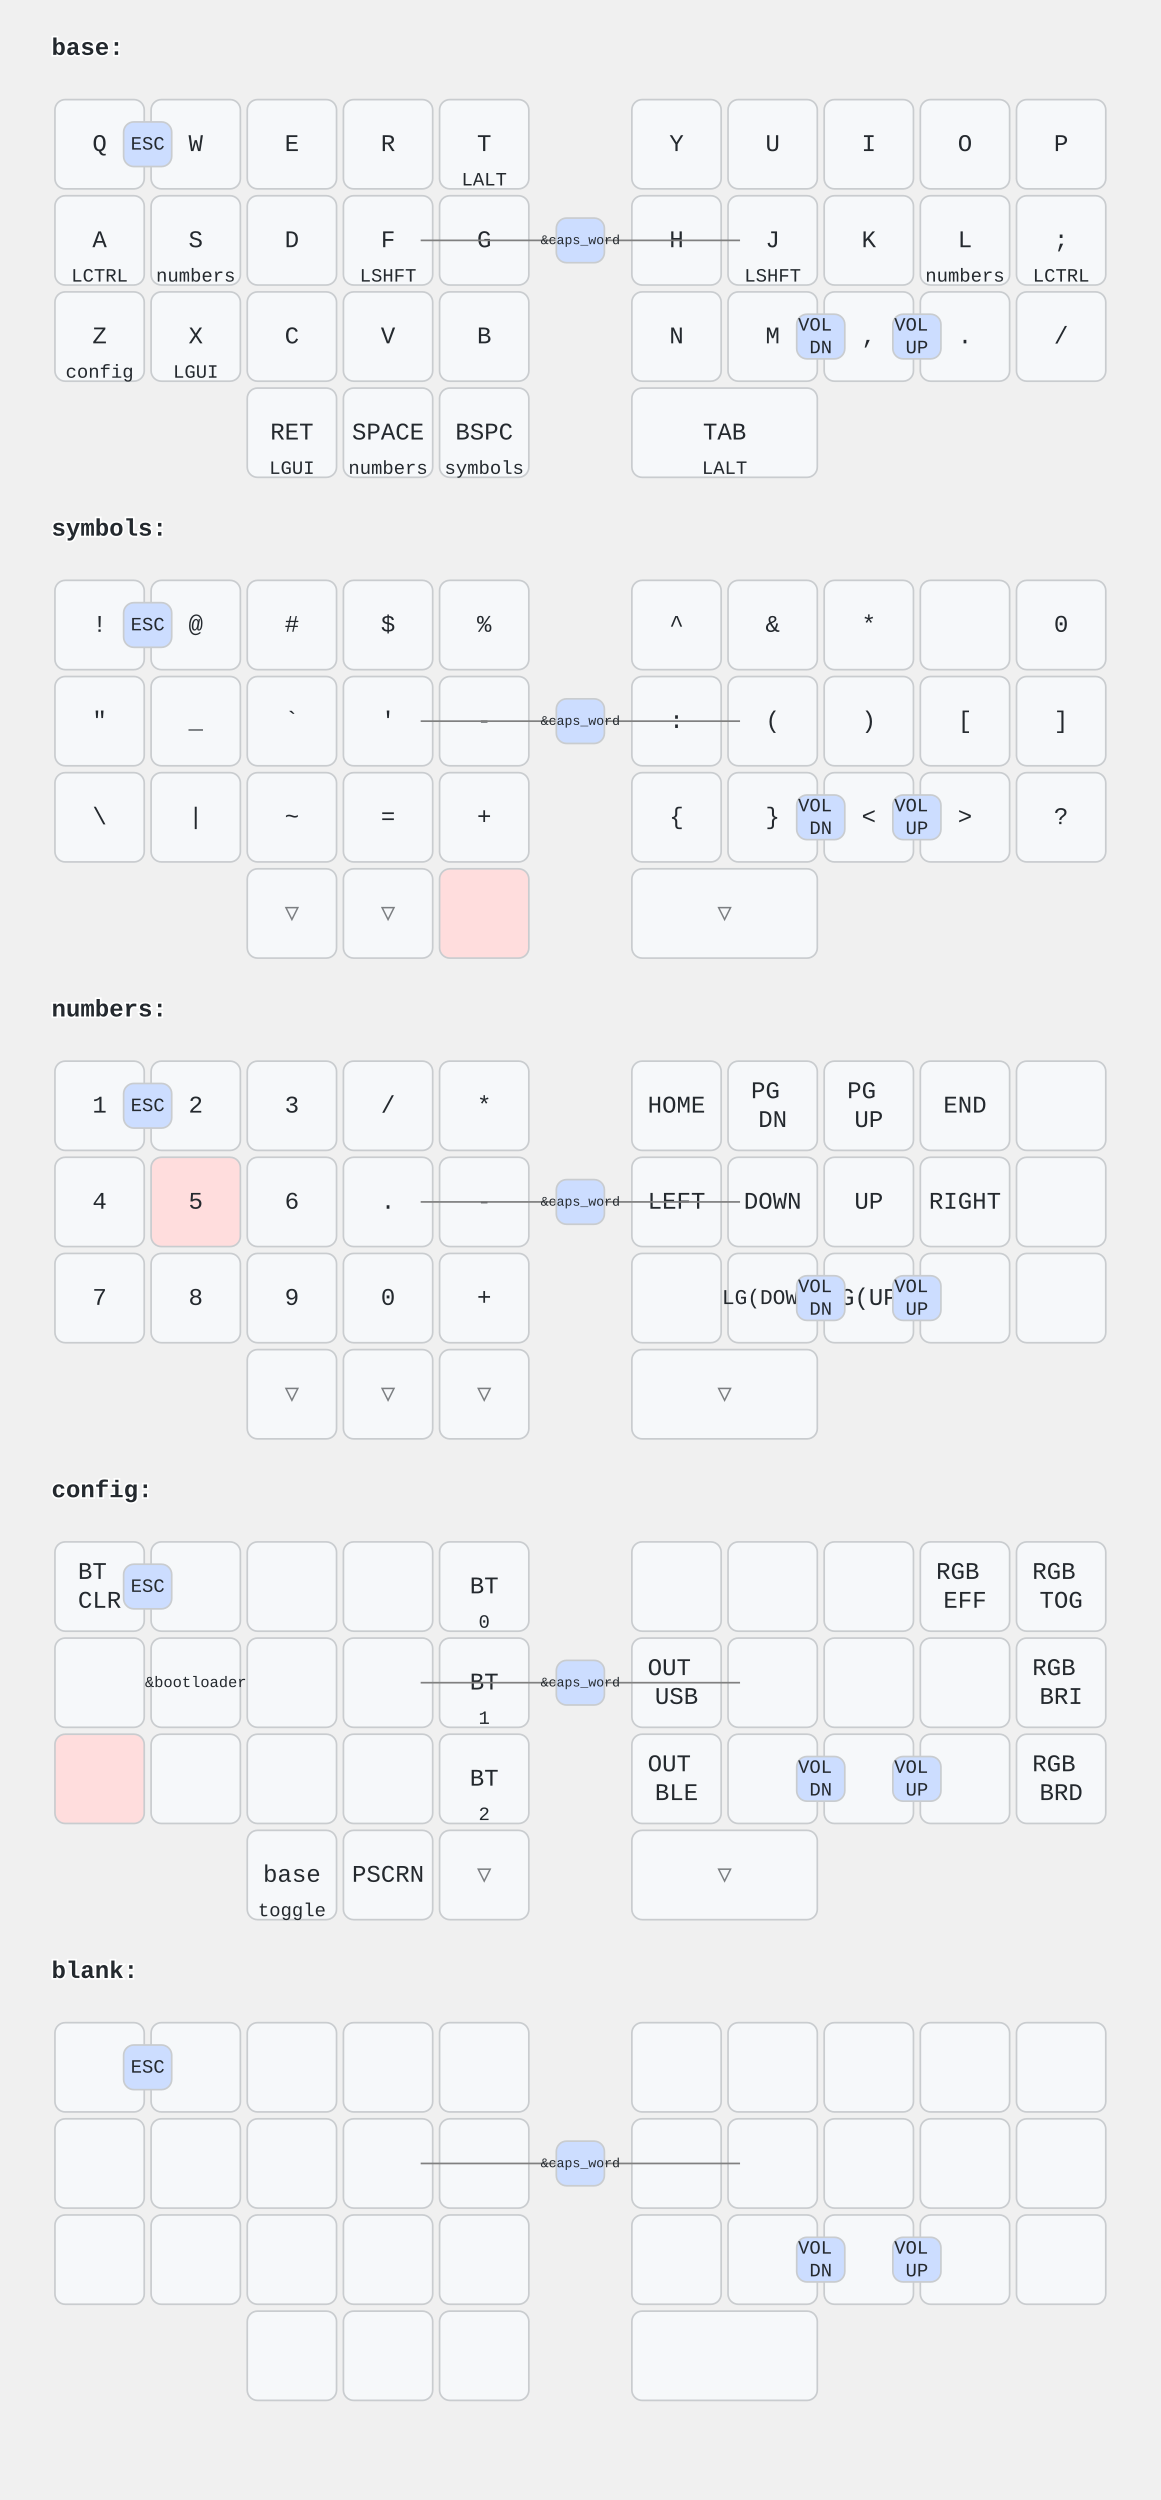
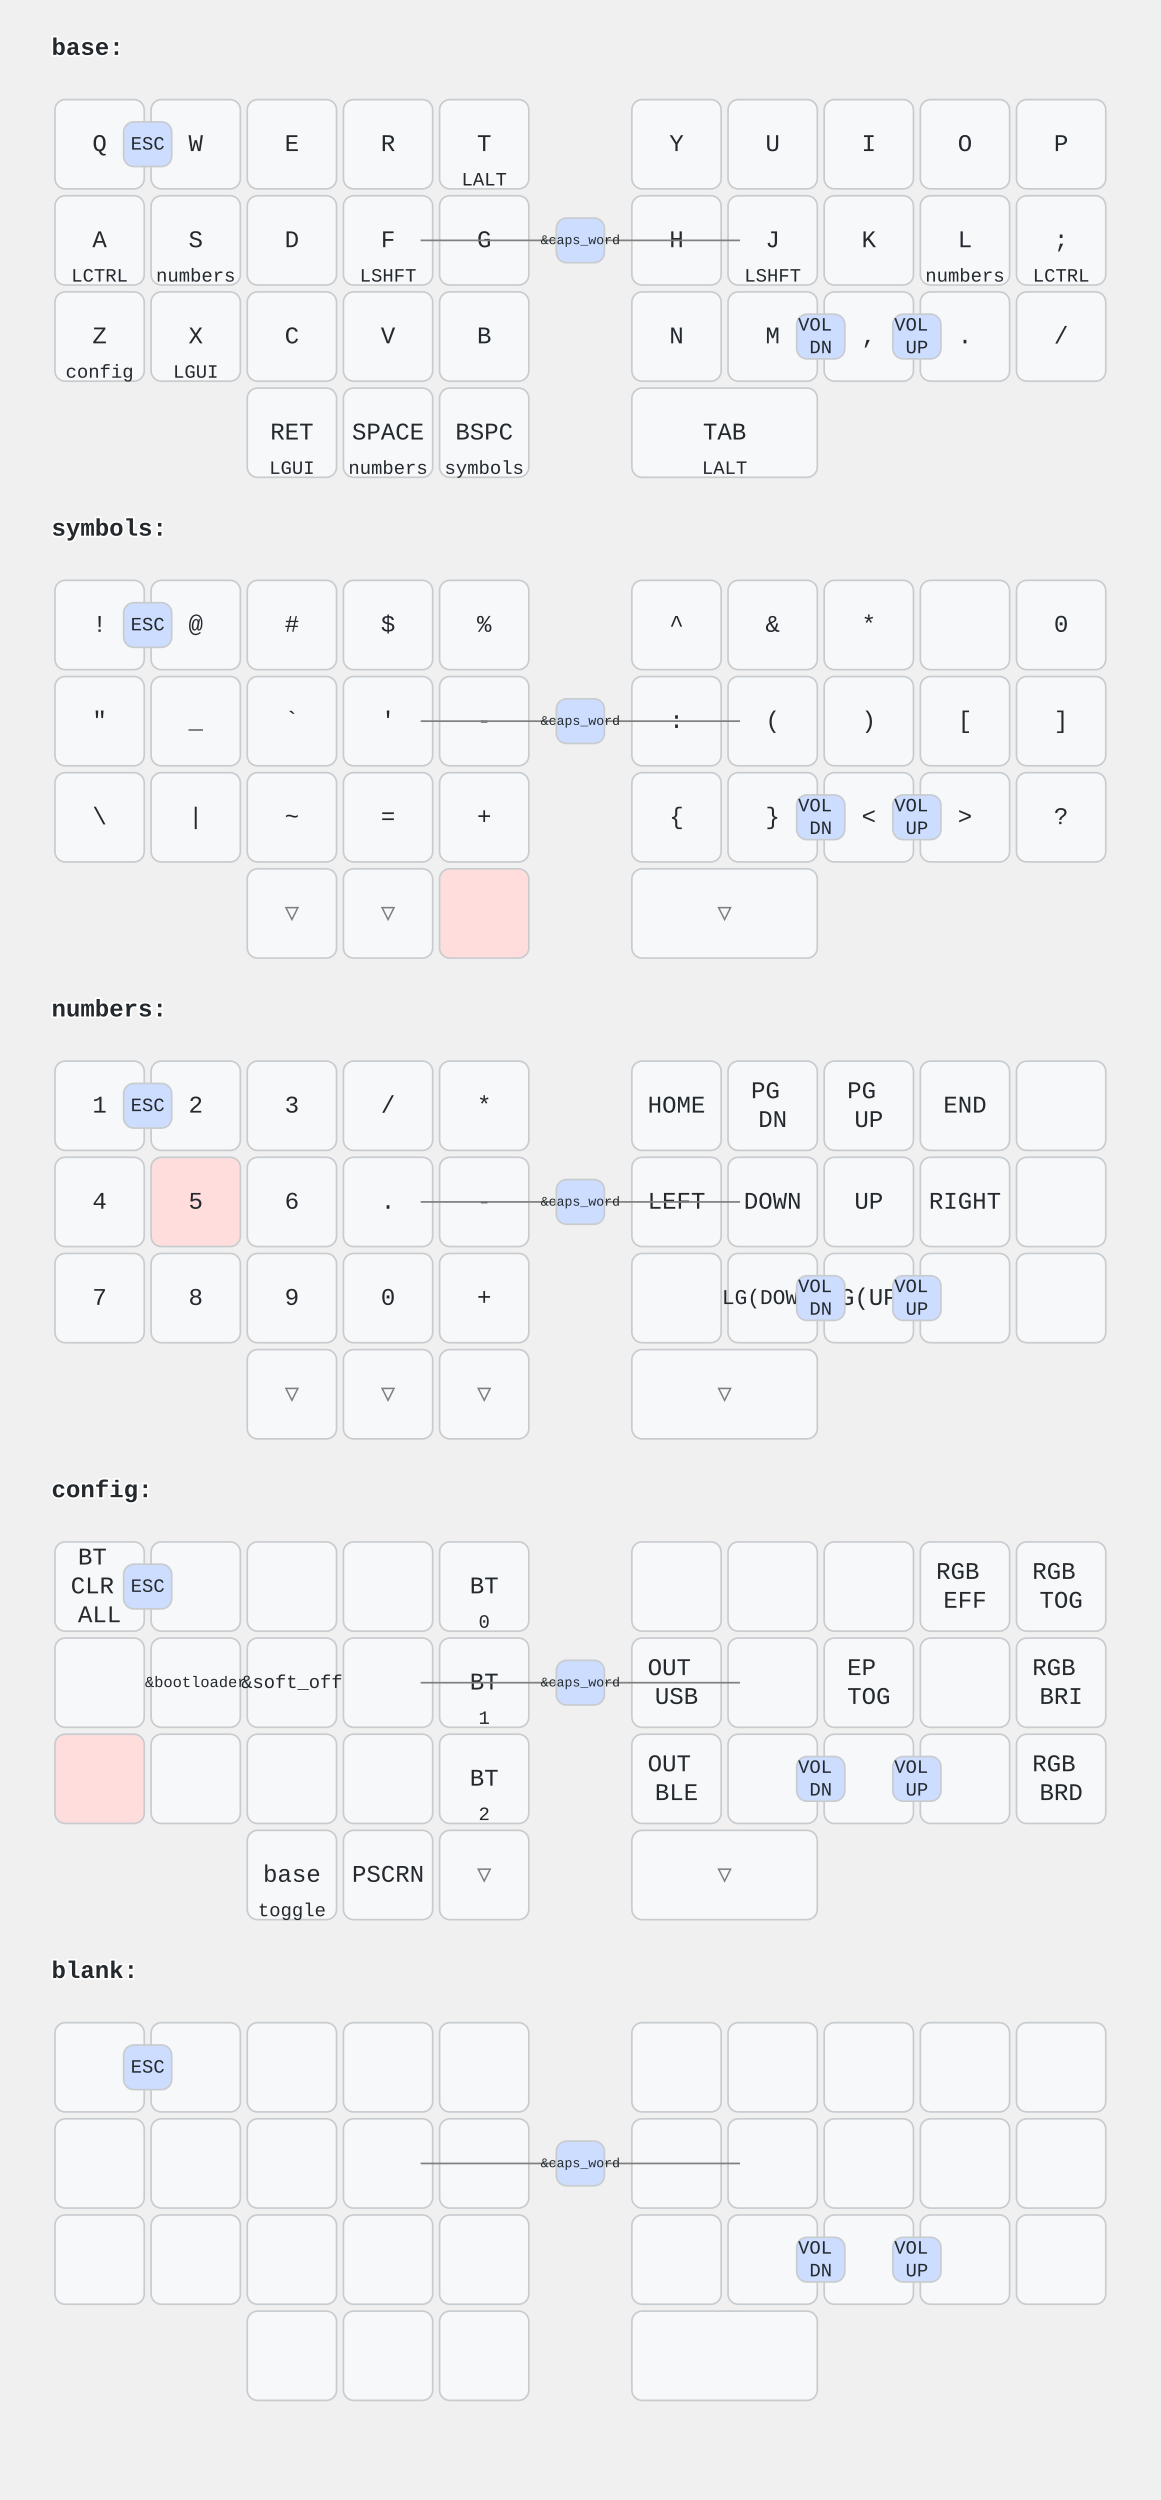
<svg xmlns="http://www.w3.org/2000/svg" width="676" height="1456" viewBox="0 0 676 1456" class="keymap">
  <style>/* inherit to force styles through use tags */
svg path {
    fill: inherit;
}

/* font and background color specifications */
svg.keymap {
    font-family: SFMono-Regular,Consolas,Liberation Mono,Menlo,monospace;
    font-size: 14px;
    font-kerning: normal;
    text-rendering: optimizeLegibility;
    fill: #24292e;
}

/* default key styling */
rect.key {
    fill: #f6f8fa;
}

rect.key, rect.combo {
    stroke: #c9cccf;
    stroke-width: 1;
}

/* default key side styling, only used is draw_key_sides is set */
rect.side {
    filter: brightness(90%);
}

/* color accent for combo boxes */
rect.combo, rect.combo-separate {
    fill: #cdf;
}

/* color accent for held keys */
rect.held, rect.combo.held {
    fill: #fdd;
}

/* color accent for ghost (optional) keys */
rect.ghost, rect.combo.ghost {
    stroke-dasharray: 4, 4;
    stroke-width: 2;
}

text {
    text-anchor: middle;
    dominant-baseline: middle;
}

/* styling for layer labels */
text.label {
    font-weight: bold;
    text-anchor: start;
    stroke: white;
    stroke-width: 2;
    paint-order: stroke;
}

/* styling for combo tap, and key hold/shifted label text */
text.combo, text.hold, text.shifted {
    font-size: 11px;
}

text.hold {
    text-anchor: middle;
    dominant-baseline: auto;
}

text.shifted {
    text-anchor: middle;
    dominant-baseline: hanging;
}

/* styling for hold/shifted label text in combo box */
text.combo.hold, text.combo.shifted {
    font-size: 8px;
}

/* lighter symbol for transparent keys */
text.trans {
    fill: #7b7e81;
}

/* styling for combo dendrons */
path.combo {
    stroke-width: 1;
    stroke: gray;
    fill: none;
}

/* Start Tabler Icons Cleanup */
/* cannot use height/width with glyphs */
.icon-tabler &gt; path {
    fill: inherit;
    stroke: inherit;
    stroke-width: 2;
}
/* hide tabler's default box */
.icon-tabler &gt; path[stroke="none"][fill="none"] {
    visibility: hidden;
}
/* End Tabler Icons Cleanup */
</style>
  <g transform="translate(30, 0)" class="layer-base">
    <text x="0" y="28" class="label">base:</text>
    <g transform="translate(0, 56)">
      <g transform="translate(28, 28)" class="key keypos-0">
        <rect rx="6" ry="6" x="-26" y="-26" width="52" height="52" class="key" />
        <text x="0" y="0" class="key tap">Q</text>
      </g>
      <g transform="translate(84, 28)" class="key keypos-1">
        <rect rx="6" ry="6" x="-26" y="-26" width="52" height="52" class="key" />
        <text x="0" y="0" class="key tap">W</text>
      </g>
      <g transform="translate(140, 28)" class="key keypos-2">
        <rect rx="6" ry="6" x="-26" y="-26" width="52" height="52" class="key" />
        <text x="0" y="0" class="key tap">E</text>
      </g>
      <g transform="translate(196, 28)" class="key keypos-3">
        <rect rx="6" ry="6" x="-26" y="-26" width="52" height="52" class="key" />
        <text x="0" y="0" class="key tap">R</text>
      </g>
      <g transform="translate(252, 28)" class="key keypos-4">
        <rect rx="6" ry="6" x="-26" y="-26" width="52" height="52" class="key" />
        <text x="0" y="0" class="key tap">T</text>
        <text x="0" y="24" class="key hold">LALT</text>
      </g>
      <g transform="translate(364, 28)" class="key keypos-5">
        <rect rx="6" ry="6" x="-26" y="-26" width="52" height="52" class="key" />
        <text x="0" y="0" class="key tap">Y</text>
      </g>
      <g transform="translate(420, 28)" class="key keypos-6">
        <rect rx="6" ry="6" x="-26" y="-26" width="52" height="52" class="key" />
        <text x="0" y="0" class="key tap">U</text>
      </g>
      <g transform="translate(476, 28)" class="key keypos-7">
        <rect rx="6" ry="6" x="-26" y="-26" width="52" height="52" class="key" />
        <text x="0" y="0" class="key tap">I</text>
      </g>
      <g transform="translate(532, 28)" class="key keypos-8">
        <rect rx="6" ry="6" x="-26" y="-26" width="52" height="52" class="key" />
        <text x="0" y="0" class="key tap">O</text>
      </g>
      <g transform="translate(588, 28)" class="key keypos-9">
        <rect rx="6" ry="6" x="-26" y="-26" width="52" height="52" class="key" />
        <text x="0" y="0" class="key tap">P</text>
      </g>
      <g transform="translate(28, 84)" class="key keypos-10">
        <rect rx="6" ry="6" x="-26" y="-26" width="52" height="52" class="key" />
        <text x="0" y="0" class="key tap">A</text>
        <text x="0" y="24" class="key hold">LCTRL</text>
      </g>
      <g transform="translate(84, 84)" class="key keypos-11">
        <rect rx="6" ry="6" x="-26" y="-26" width="52" height="52" class="key" />
        <text x="0" y="0" class="key tap">S</text>
        <text x="0" y="24" class="key hold">numbers</text>
      </g>
      <g transform="translate(140, 84)" class="key keypos-12">
        <rect rx="6" ry="6" x="-26" y="-26" width="52" height="52" class="key" />
        <text x="0" y="0" class="key tap">D</text>
      </g>
      <g transform="translate(196, 84)" class="key keypos-13">
        <rect rx="6" ry="6" x="-26" y="-26" width="52" height="52" class="key" />
        <text x="0" y="0" class="key tap">F</text>
        <text x="0" y="24" class="key hold">LSHFT</text>
      </g>
      <g transform="translate(252, 84)" class="key keypos-14">
        <rect rx="6" ry="6" x="-26" y="-26" width="52" height="52" class="key" />
        <text x="0" y="0" class="key tap">G</text>
      </g>
      <g transform="translate(364, 84)" class="key keypos-15">
        <rect rx="6" ry="6" x="-26" y="-26" width="52" height="52" class="key" />
        <text x="0" y="0" class="key tap">H</text>
      </g>
      <g transform="translate(420, 84)" class="key keypos-16">
        <rect rx="6" ry="6" x="-26" y="-26" width="52" height="52" class="key" />
        <text x="0" y="0" class="key tap">J</text>
        <text x="0" y="24" class="key hold">LSHFT</text>
      </g>
      <g transform="translate(476, 84)" class="key keypos-17">
        <rect rx="6" ry="6" x="-26" y="-26" width="52" height="52" class="key" />
        <text x="0" y="0" class="key tap">K</text>
      </g>
      <g transform="translate(532, 84)" class="key keypos-18">
        <rect rx="6" ry="6" x="-26" y="-26" width="52" height="52" class="key" />
        <text x="0" y="0" class="key tap">L</text>
        <text x="0" y="24" class="key hold">numbers</text>
      </g>
      <g transform="translate(588, 84)" class="key keypos-19">
        <rect rx="6" ry="6" x="-26" y="-26" width="52" height="52" class="key" />
        <text x="0" y="0" class="key tap">;</text>
        <text x="0" y="24" class="key hold">LCTRL</text>
      </g>
      <g transform="translate(28, 140)" class="key keypos-20">
        <rect rx="6" ry="6" x="-26" y="-26" width="52" height="52" class="key" />
        <text x="0" y="0" class="key tap">Z</text>
        <text x="0" y="24" class="key hold">config</text>
      </g>
      <g transform="translate(84, 140)" class="key keypos-21">
        <rect rx="6" ry="6" x="-26" y="-26" width="52" height="52" class="key" />
        <text x="0" y="0" class="key tap">X</text>
        <text x="0" y="24" class="key hold">LGUI</text>
      </g>
      <g transform="translate(140, 140)" class="key keypos-22">
        <rect rx="6" ry="6" x="-26" y="-26" width="52" height="52" class="key" />
        <text x="0" y="0" class="key tap">C</text>
      </g>
      <g transform="translate(196, 140)" class="key keypos-23">
        <rect rx="6" ry="6" x="-26" y="-26" width="52" height="52" class="key" />
        <text x="0" y="0" class="key tap">V</text>
      </g>
      <g transform="translate(252, 140)" class="key keypos-24">
        <rect rx="6" ry="6" x="-26" y="-26" width="52" height="52" class="key" />
        <text x="0" y="0" class="key tap">B</text>
      </g>
      <g transform="translate(364, 140)" class="key keypos-25">
        <rect rx="6" ry="6" x="-26" y="-26" width="52" height="52" class="key" />
        <text x="0" y="0" class="key tap">N</text>
      </g>
      <g transform="translate(420, 140)" class="key keypos-26">
        <rect rx="6" ry="6" x="-26" y="-26" width="52" height="52" class="key" />
        <text x="0" y="0" class="key tap">M</text>
      </g>
      <g transform="translate(476, 140)" class="key keypos-27">
        <rect rx="6" ry="6" x="-26" y="-26" width="52" height="52" class="key" />
        <text x="0" y="0" class="key tap">,</text>
      </g>
      <g transform="translate(532, 140)" class="key keypos-28">
        <rect rx="6" ry="6" x="-26" y="-26" width="52" height="52" class="key" />
        <text x="0" y="0" class="key tap">.</text>
      </g>
      <g transform="translate(588, 140)" class="key keypos-29">
        <rect rx="6" ry="6" x="-26" y="-26" width="52" height="52" class="key" />
        <text x="0" y="0" class="key tap">/</text>
      </g>
      <g transform="translate(140, 196)" class="key keypos-30">
        <rect rx="6" ry="6" x="-26" y="-26" width="52" height="52" class="key" />
        <text x="0" y="0" class="key tap">RET</text>
        <text x="0" y="24" class="key hold">LGUI</text>
      </g>
      <g transform="translate(196, 196)" class="key keypos-31">
        <rect rx="6" ry="6" x="-26" y="-26" width="52" height="52" class="key" />
        <text x="0" y="0" class="key tap">SPACE</text>
        <text x="0" y="24" class="key hold">numbers</text>
      </g>
      <g transform="translate(252, 196)" class="key keypos-32">
        <rect rx="6" ry="6" x="-26" y="-26" width="52" height="52" class="key" />
        <text x="0" y="0" class="key tap">BSPC</text>
        <text x="0" y="24" class="key hold">symbols</text>
      </g>
      <g transform="translate(392, 196)" class="key keypos-33">
        <rect rx="6" ry="6" x="-54" y="-26" width="108" height="52" class="key" />
        <text x="0" y="0" class="key tap">TAB</text>
        <text x="0" y="24" class="key hold">LALT</text>
      </g>
      <g class="combo combopos-0">
        <rect rx="6" ry="6" x="42" y="15" width="28" height="26" class="combo" />
        <text x="56" y="28" class="combo tap">ESC</text>
      </g>
      <g class="combo combopos-1">
        <rect rx="6" ry="6" x="434" y="127" width="28" height="26" class="combo" />
        <text x="448" y="140" class="combo tap">
          <tspan x="448" dy="-0.6em">VOL</tspan>
          <tspan x="448" dy="1.2em">DN</tspan>
        </text>
      </g>
      <g class="combo combopos-2">
        <rect rx="6" ry="6" x="490" y="127" width="28" height="26" class="combo" />
        <text x="504" y="140" class="combo tap">
          <tspan x="504" dy="-0.6em">VOL</tspan>
          <tspan x="504" dy="1.2em">UP</tspan>
        </text>
      </g>
      <g class="combo combopos-3">
        <path d="M308,84 l-93,0" class="combo" />
        <path d="M308,84 l93,0" class="combo" />
        <rect rx="6" ry="6" x="294" y="71" width="28" height="26" class="combo" />
        <text x="308" y="84" class="combo tap">
          <tspan style="font-size: 70%">&amp;caps_word</tspan>
        </text>
      </g>
    </g>
  </g>
  <g transform="translate(30, 280)" class="layer-symbols">
    <text x="0" y="28" class="label">symbols:</text>
    <g transform="translate(0, 56)">
      <g transform="translate(28, 28)" class="key keypos-0">
        <rect rx="6" ry="6" x="-26" y="-26" width="52" height="52" class="key" />
        <text x="0" y="0" class="key tap">!</text>
      </g>
      <g transform="translate(84, 28)" class="key keypos-1">
        <rect rx="6" ry="6" x="-26" y="-26" width="52" height="52" class="key" />
        <text x="0" y="0" class="key tap">@</text>
      </g>
      <g transform="translate(140, 28)" class="key keypos-2">
        <rect rx="6" ry="6" x="-26" y="-26" width="52" height="52" class="key" />
        <text x="0" y="0" class="key tap">#</text>
      </g>
      <g transform="translate(196, 28)" class="key keypos-3">
        <rect rx="6" ry="6" x="-26" y="-26" width="52" height="52" class="key" />
        <text x="0" y="0" class="key tap">$</text>
      </g>
      <g transform="translate(252, 28)" class="key keypos-4">
        <rect rx="6" ry="6" x="-26" y="-26" width="52" height="52" class="key" />
        <text x="0" y="0" class="key tap">%</text>
      </g>
      <g transform="translate(364, 28)" class="key keypos-5">
        <rect rx="6" ry="6" x="-26" y="-26" width="52" height="52" class="key" />
        <text x="0" y="0" class="key tap">^</text>
      </g>
      <g transform="translate(420, 28)" class="key keypos-6">
        <rect rx="6" ry="6" x="-26" y="-26" width="52" height="52" class="key" />
        <text x="0" y="0" class="key tap">&amp;</text>
      </g>
      <g transform="translate(476, 28)" class="key keypos-7">
        <rect rx="6" ry="6" x="-26" y="-26" width="52" height="52" class="key" />
        <text x="0" y="0" class="key tap">*</text>
      </g>
      <g transform="translate(532, 28)" class="key keypos-8">
        <rect rx="6" ry="6" x="-26" y="-26" width="52" height="52" class="key" />
      </g>
      <g transform="translate(588, 28)" class="key keypos-9">
        <rect rx="6" ry="6" x="-26" y="-26" width="52" height="52" class="key" />
        <text x="0" y="0" class="key tap">0</text>
      </g>
      <g transform="translate(28, 84)" class="key keypos-10">
        <rect rx="6" ry="6" x="-26" y="-26" width="52" height="52" class="key" />
        <text x="0" y="0" class="key tap">"</text>
      </g>
      <g transform="translate(84, 84)" class="key keypos-11">
        <rect rx="6" ry="6" x="-26" y="-26" width="52" height="52" class="key" />
        <text x="0" y="0" class="key tap">_</text>
      </g>
      <g transform="translate(140, 84)" class="key keypos-12">
        <rect rx="6" ry="6" x="-26" y="-26" width="52" height="52" class="key" />
        <text x="0" y="0" class="key tap">`</text>
      </g>
      <g transform="translate(196, 84)" class="key keypos-13">
        <rect rx="6" ry="6" x="-26" y="-26" width="52" height="52" class="key" />
        <text x="0" y="0" class="key tap">'</text>
      </g>
      <g transform="translate(252, 84)" class="key keypos-14">
        <rect rx="6" ry="6" x="-26" y="-26" width="52" height="52" class="key" />
        <text x="0" y="0" class="key tap">-</text>
      </g>
      <g transform="translate(364, 84)" class="key keypos-15">
        <rect rx="6" ry="6" x="-26" y="-26" width="52" height="52" class="key" />
        <text x="0" y="0" class="key tap">:</text>
      </g>
      <g transform="translate(420, 84)" class="key keypos-16">
        <rect rx="6" ry="6" x="-26" y="-26" width="52" height="52" class="key" />
        <text x="0" y="0" class="key tap">(</text>
      </g>
      <g transform="translate(476, 84)" class="key keypos-17">
        <rect rx="6" ry="6" x="-26" y="-26" width="52" height="52" class="key" />
        <text x="0" y="0" class="key tap">)</text>
      </g>
      <g transform="translate(532, 84)" class="key keypos-18">
        <rect rx="6" ry="6" x="-26" y="-26" width="52" height="52" class="key" />
        <text x="0" y="0" class="key tap">[</text>
      </g>
      <g transform="translate(588, 84)" class="key keypos-19">
        <rect rx="6" ry="6" x="-26" y="-26" width="52" height="52" class="key" />
        <text x="0" y="0" class="key tap">]</text>
      </g>
      <g transform="translate(28, 140)" class="key keypos-20">
        <rect rx="6" ry="6" x="-26" y="-26" width="52" height="52" class="key" />
        <text x="0" y="0" class="key tap">\</text>
      </g>
      <g transform="translate(84, 140)" class="key keypos-21">
        <rect rx="6" ry="6" x="-26" y="-26" width="52" height="52" class="key" />
        <text x="0" y="0" class="key tap">|</text>
      </g>
      <g transform="translate(140, 140)" class="key keypos-22">
        <rect rx="6" ry="6" x="-26" y="-26" width="52" height="52" class="key" />
        <text x="0" y="0" class="key tap">~</text>
      </g>
      <g transform="translate(196, 140)" class="key keypos-23">
        <rect rx="6" ry="6" x="-26" y="-26" width="52" height="52" class="key" />
        <text x="0" y="0" class="key tap">=</text>
      </g>
      <g transform="translate(252, 140)" class="key keypos-24">
        <rect rx="6" ry="6" x="-26" y="-26" width="52" height="52" class="key" />
        <text x="0" y="0" class="key tap">+</text>
      </g>
      <g transform="translate(364, 140)" class="key keypos-25">
        <rect rx="6" ry="6" x="-26" y="-26" width="52" height="52" class="key" />
        <text x="0" y="0" class="key tap">{</text>
      </g>
      <g transform="translate(420, 140)" class="key keypos-26">
        <rect rx="6" ry="6" x="-26" y="-26" width="52" height="52" class="key" />
        <text x="0" y="0" class="key tap">}</text>
      </g>
      <g transform="translate(476, 140)" class="key keypos-27">
        <rect rx="6" ry="6" x="-26" y="-26" width="52" height="52" class="key" />
        <text x="0" y="0" class="key tap">&lt;</text>
      </g>
      <g transform="translate(532, 140)" class="key keypos-28">
        <rect rx="6" ry="6" x="-26" y="-26" width="52" height="52" class="key" />
        <text x="0" y="0" class="key tap">&gt;</text>
      </g>
      <g transform="translate(588, 140)" class="key keypos-29">
        <rect rx="6" ry="6" x="-26" y="-26" width="52" height="52" class="key" />
        <text x="0" y="0" class="key tap">?</text>
      </g>
      <g transform="translate(140, 196)" class="key trans keypos-30">
        <rect rx="6" ry="6" x="-26" y="-26" width="52" height="52" class="key trans" />
        <text x="0" y="0" class="key trans tap">▽</text>
      </g>
      <g transform="translate(196, 196)" class="key trans keypos-31">
        <rect rx="6" ry="6" x="-26" y="-26" width="52" height="52" class="key trans" />
        <text x="0" y="0" class="key trans tap">▽</text>
      </g>
      <g transform="translate(252, 196)" class="key held keypos-32">
        <rect rx="6" ry="6" x="-26" y="-26" width="52" height="52" class="key held" />
      </g>
      <g transform="translate(392, 196)" class="key trans keypos-33">
        <rect rx="6" ry="6" x="-54" y="-26" width="108" height="52" class="key trans" />
        <text x="0" y="0" class="key trans tap">▽</text>
      </g>
      <g class="combo combopos-0">
        <rect rx="6" ry="6" x="42" y="15" width="28" height="26" class="combo" />
        <text x="56" y="28" class="combo tap">ESC</text>
      </g>
      <g class="combo combopos-1">
        <rect rx="6" ry="6" x="434" y="127" width="28" height="26" class="combo" />
        <text x="448" y="140" class="combo tap">
          <tspan x="448" dy="-0.6em">VOL</tspan>
          <tspan x="448" dy="1.2em">DN</tspan>
        </text>
      </g>
      <g class="combo combopos-2">
        <rect rx="6" ry="6" x="490" y="127" width="28" height="26" class="combo" />
        <text x="504" y="140" class="combo tap">
          <tspan x="504" dy="-0.6em">VOL</tspan>
          <tspan x="504" dy="1.2em">UP</tspan>
        </text>
      </g>
      <g class="combo combopos-3">
        <path d="M308,84 l-93,0" class="combo" />
        <path d="M308,84 l93,0" class="combo" />
        <rect rx="6" ry="6" x="294" y="71" width="28" height="26" class="combo" />
        <text x="308" y="84" class="combo tap">
          <tspan style="font-size: 70%">&amp;caps_word</tspan>
        </text>
      </g>
    </g>
  </g>
  <g transform="translate(30, 560)" class="layer-numbers">
    <text x="0" y="28" class="label">numbers:</text>
    <g transform="translate(0, 56)">
      <g transform="translate(28, 28)" class="key keypos-0">
        <rect rx="6" ry="6" x="-26" y="-26" width="52" height="52" class="key" />
        <text x="0" y="0" class="key tap">1</text>
      </g>
      <g transform="translate(84, 28)" class="key keypos-1">
        <rect rx="6" ry="6" x="-26" y="-26" width="52" height="52" class="key" />
        <text x="0" y="0" class="key tap">2</text>
      </g>
      <g transform="translate(140, 28)" class="key keypos-2">
        <rect rx="6" ry="6" x="-26" y="-26" width="52" height="52" class="key" />
        <text x="0" y="0" class="key tap">3</text>
      </g>
      <g transform="translate(196, 28)" class="key keypos-3">
        <rect rx="6" ry="6" x="-26" y="-26" width="52" height="52" class="key" />
        <text x="0" y="0" class="key tap">/</text>
      </g>
      <g transform="translate(252, 28)" class="key keypos-4">
        <rect rx="6" ry="6" x="-26" y="-26" width="52" height="52" class="key" />
        <text x="0" y="0" class="key tap">*</text>
      </g>
      <g transform="translate(364, 28)" class="key keypos-5">
        <rect rx="6" ry="6" x="-26" y="-26" width="52" height="52" class="key" />
        <text x="0" y="0" class="key tap">HOME</text>
      </g>
      <g transform="translate(420, 28)" class="key keypos-6">
        <rect rx="6" ry="6" x="-26" y="-26" width="52" height="52" class="key" />
        <text x="0" y="0" class="key tap">
          <tspan x="0" dy="-0.6em">PG</tspan>
          <tspan x="0" dy="1.2em">DN</tspan>
        </text>
      </g>
      <g transform="translate(476, 28)" class="key keypos-7">
        <rect rx="6" ry="6" x="-26" y="-26" width="52" height="52" class="key" />
        <text x="0" y="0" class="key tap">
          <tspan x="0" dy="-0.6em">PG</tspan>
          <tspan x="0" dy="1.2em">UP</tspan>
        </text>
      </g>
      <g transform="translate(532, 28)" class="key keypos-8">
        <rect rx="6" ry="6" x="-26" y="-26" width="52" height="52" class="key" />
        <text x="0" y="0" class="key tap">END</text>
      </g>
      <g transform="translate(588, 28)" class="key keypos-9">
        <rect rx="6" ry="6" x="-26" y="-26" width="52" height="52" class="key" />
      </g>
      <g transform="translate(28, 84)" class="key keypos-10">
        <rect rx="6" ry="6" x="-26" y="-26" width="52" height="52" class="key" />
        <text x="0" y="0" class="key tap">4</text>
      </g>
      <g transform="translate(84, 84)" class="key held keypos-11">
        <rect rx="6" ry="6" x="-26" y="-26" width="52" height="52" class="key held" />
        <text x="0" y="0" class="key held tap">5</text>
      </g>
      <g transform="translate(140, 84)" class="key keypos-12">
        <rect rx="6" ry="6" x="-26" y="-26" width="52" height="52" class="key" />
        <text x="0" y="0" class="key tap">6</text>
      </g>
      <g transform="translate(196, 84)" class="key keypos-13">
        <rect rx="6" ry="6" x="-26" y="-26" width="52" height="52" class="key" />
        <text x="0" y="0" class="key tap">.</text>
      </g>
      <g transform="translate(252, 84)" class="key keypos-14">
        <rect rx="6" ry="6" x="-26" y="-26" width="52" height="52" class="key" />
        <text x="0" y="0" class="key tap">-</text>
      </g>
      <g transform="translate(364, 84)" class="key keypos-15">
        <rect rx="6" ry="6" x="-26" y="-26" width="52" height="52" class="key" />
        <text x="0" y="0" class="key tap">LEFT</text>
      </g>
      <g transform="translate(420, 84)" class="key keypos-16">
        <rect rx="6" ry="6" x="-26" y="-26" width="52" height="52" class="key" />
        <text x="0" y="0" class="key tap">DOWN</text>
      </g>
      <g transform="translate(476, 84)" class="key keypos-17">
        <rect rx="6" ry="6" x="-26" y="-26" width="52" height="52" class="key" />
        <text x="0" y="0" class="key tap">UP</text>
      </g>
      <g transform="translate(532, 84)" class="key keypos-18">
        <rect rx="6" ry="6" x="-26" y="-26" width="52" height="52" class="key" />
        <text x="0" y="0" class="key tap">RIGHT</text>
      </g>
      <g transform="translate(588, 84)" class="key keypos-19">
        <rect rx="6" ry="6" x="-26" y="-26" width="52" height="52" class="key" />
      </g>
      <g transform="translate(28, 140)" class="key keypos-20">
        <rect rx="6" ry="6" x="-26" y="-26" width="52" height="52" class="key" />
        <text x="0" y="0" class="key tap">7</text>
      </g>
      <g transform="translate(84, 140)" class="key keypos-21">
        <rect rx="6" ry="6" x="-26" y="-26" width="52" height="52" class="key" />
        <text x="0" y="0" class="key tap">8</text>
      </g>
      <g transform="translate(140, 140)" class="key keypos-22">
        <rect rx="6" ry="6" x="-26" y="-26" width="52" height="52" class="key" />
        <text x="0" y="0" class="key tap">9</text>
      </g>
      <g transform="translate(196, 140)" class="key keypos-23">
        <rect rx="6" ry="6" x="-26" y="-26" width="52" height="52" class="key" />
        <text x="0" y="0" class="key tap">0</text>
      </g>
      <g transform="translate(252, 140)" class="key keypos-24">
        <rect rx="6" ry="6" x="-26" y="-26" width="52" height="52" class="key" />
        <text x="0" y="0" class="key tap">+</text>
      </g>
      <g transform="translate(364, 140)" class="key keypos-25">
        <rect rx="6" ry="6" x="-26" y="-26" width="52" height="52" class="key" />
      </g>
      <g transform="translate(420, 140)" class="key keypos-26">
        <rect rx="6" ry="6" x="-26" y="-26" width="52" height="52" class="key" />
        <text x="0" y="0" class="key tap">
          <tspan style="font-size: 88%">LG(DOWN)</tspan>
        </text>
      </g>
      <g transform="translate(476, 140)" class="key keypos-27">
        <rect rx="6" ry="6" x="-26" y="-26" width="52" height="52" class="key" />
        <text x="0" y="0" class="key tap">LG(UP)</text>
      </g>
      <g transform="translate(532, 140)" class="key keypos-28">
        <rect rx="6" ry="6" x="-26" y="-26" width="52" height="52" class="key" />
      </g>
      <g transform="translate(588, 140)" class="key keypos-29">
        <rect rx="6" ry="6" x="-26" y="-26" width="52" height="52" class="key" />
      </g>
      <g transform="translate(140, 196)" class="key trans keypos-30">
        <rect rx="6" ry="6" x="-26" y="-26" width="52" height="52" class="key trans" />
        <text x="0" y="0" class="key trans tap">▽</text>
      </g>
      <g transform="translate(196, 196)" class="key trans keypos-31">
        <rect rx="6" ry="6" x="-26" y="-26" width="52" height="52" class="key trans" />
        <text x="0" y="0" class="key trans tap">▽</text>
      </g>
      <g transform="translate(252, 196)" class="key trans keypos-32">
        <rect rx="6" ry="6" x="-26" y="-26" width="52" height="52" class="key trans" />
        <text x="0" y="0" class="key trans tap">▽</text>
      </g>
      <g transform="translate(392, 196)" class="key trans keypos-33">
        <rect rx="6" ry="6" x="-54" y="-26" width="108" height="52" class="key trans" />
        <text x="0" y="0" class="key trans tap">▽</text>
      </g>
      <g class="combo combopos-0">
        <rect rx="6" ry="6" x="42" y="15" width="28" height="26" class="combo" />
        <text x="56" y="28" class="combo tap">ESC</text>
      </g>
      <g class="combo combopos-1">
        <rect rx="6" ry="6" x="434" y="127" width="28" height="26" class="combo" />
        <text x="448" y="140" class="combo tap">
          <tspan x="448" dy="-0.6em">VOL</tspan>
          <tspan x="448" dy="1.2em">DN</tspan>
        </text>
      </g>
      <g class="combo combopos-2">
        <rect rx="6" ry="6" x="490" y="127" width="28" height="26" class="combo" />
        <text x="504" y="140" class="combo tap">
          <tspan x="504" dy="-0.6em">VOL</tspan>
          <tspan x="504" dy="1.2em">UP</tspan>
        </text>
      </g>
      <g class="combo combopos-3">
        <path d="M308,84 l-93,0" class="combo" />
        <path d="M308,84 l93,0" class="combo" />
        <rect rx="6" ry="6" x="294" y="71" width="28" height="26" class="combo" />
        <text x="308" y="84" class="combo tap">
          <tspan style="font-size: 70%">&amp;caps_word</tspan>
        </text>
      </g>
    </g>
  </g>
  <g transform="translate(30, 840)" class="layer-config">
    <text x="0" y="28" class="label">config:</text>
    <g transform="translate(0, 56)">
      <g transform="translate(28, 28)" class="key keypos-0">
        <rect rx="6" ry="6" x="-26" y="-26" width="52" height="52" class="key" />
        <text x="0" y="0" class="key tap">
-           <tspan x="0" dy="-0.6em">BT</tspan>
+           <tspan x="0" dy="-1.2em">BT</tspan>
          <tspan x="0" dy="1.2em">CLR</tspan>
+           <tspan x="0" dy="1.2em">ALL</tspan>
        </text>
      </g>
      <g transform="translate(84, 28)" class="key keypos-1">
        <rect rx="6" ry="6" x="-26" y="-26" width="52" height="52" class="key" />
      </g>
      <g transform="translate(140, 28)" class="key keypos-2">
        <rect rx="6" ry="6" x="-26" y="-26" width="52" height="52" class="key" />
      </g>
      <g transform="translate(196, 28)" class="key keypos-3">
        <rect rx="6" ry="6" x="-26" y="-26" width="52" height="52" class="key" />
      </g>
      <g transform="translate(252, 28)" class="key keypos-4">
        <rect rx="6" ry="6" x="-26" y="-26" width="52" height="52" class="key" />
        <text x="0" y="0" class="key tap">BT</text>
        <text x="0" y="24" class="key hold">0</text>
      </g>
      <g transform="translate(364, 28)" class="key keypos-5">
        <rect rx="6" ry="6" x="-26" y="-26" width="52" height="52" class="key" />
      </g>
      <g transform="translate(420, 28)" class="key keypos-6">
        <rect rx="6" ry="6" x="-26" y="-26" width="52" height="52" class="key" />
      </g>
      <g transform="translate(476, 28)" class="key keypos-7">
        <rect rx="6" ry="6" x="-26" y="-26" width="52" height="52" class="key" />
      </g>
      <g transform="translate(532, 28)" class="key keypos-8">
        <rect rx="6" ry="6" x="-26" y="-26" width="52" height="52" class="key" />
        <text x="0" y="0" class="key tap">
          <tspan x="0" dy="-0.6em">RGB</tspan>
          <tspan x="0" dy="1.2em">EFF</tspan>
        </text>
      </g>
      <g transform="translate(588, 28)" class="key keypos-9">
        <rect rx="6" ry="6" x="-26" y="-26" width="52" height="52" class="key" />
        <text x="0" y="0" class="key tap">
          <tspan x="0" dy="-0.6em">RGB</tspan>
          <tspan x="0" dy="1.2em">TOG</tspan>
        </text>
      </g>
      <g transform="translate(28, 84)" class="key keypos-10">
        <rect rx="6" ry="6" x="-26" y="-26" width="52" height="52" class="key" />
      </g>
      <g transform="translate(84, 84)" class="key keypos-11">
        <rect rx="6" ry="6" x="-26" y="-26" width="52" height="52" class="key" />
        <text x="0" y="0" class="key tap">
          <tspan style="font-size: 64%">&amp;bootloader</tspan>
        </text>
      </g>
      <g transform="translate(140, 84)" class="key keypos-12">
        <rect rx="6" ry="6" x="-26" y="-26" width="52" height="52" class="key" />
+         <text x="0" y="0" class="key tap">
+           <tspan style="font-size: 78%">&amp;soft_off</tspan>
+         </text>
      </g>
      <g transform="translate(196, 84)" class="key keypos-13">
        <rect rx="6" ry="6" x="-26" y="-26" width="52" height="52" class="key" />
      </g>
      <g transform="translate(252, 84)" class="key keypos-14">
        <rect rx="6" ry="6" x="-26" y="-26" width="52" height="52" class="key" />
        <text x="0" y="0" class="key tap">BT</text>
        <text x="0" y="24" class="key hold">1</text>
      </g>
      <g transform="translate(364, 84)" class="key keypos-15">
        <rect rx="6" ry="6" x="-26" y="-26" width="52" height="52" class="key" />
        <text x="0" y="0" class="key tap">
          <tspan x="0" dy="-0.6em">OUT</tspan>
          <tspan x="0" dy="1.2em">USB</tspan>
        </text>
      </g>
      <g transform="translate(420, 84)" class="key keypos-16">
        <rect rx="6" ry="6" x="-26" y="-26" width="52" height="52" class="key" />
      </g>
      <g transform="translate(476, 84)" class="key keypos-17">
        <rect rx="6" ry="6" x="-26" y="-26" width="52" height="52" class="key" />
+         <text x="0" y="0" class="key tap">
+           <tspan x="0" dy="-0.6em">EP</tspan>
+           <tspan x="0" dy="1.2em">TOG</tspan>
+         </text>
      </g>
      <g transform="translate(532, 84)" class="key keypos-18">
        <rect rx="6" ry="6" x="-26" y="-26" width="52" height="52" class="key" />
      </g>
      <g transform="translate(588, 84)" class="key keypos-19">
        <rect rx="6" ry="6" x="-26" y="-26" width="52" height="52" class="key" />
        <text x="0" y="0" class="key tap">
          <tspan x="0" dy="-0.6em">RGB</tspan>
          <tspan x="0" dy="1.2em">BRI</tspan>
        </text>
      </g>
      <g transform="translate(28, 140)" class="key held keypos-20">
        <rect rx="6" ry="6" x="-26" y="-26" width="52" height="52" class="key held" />
      </g>
      <g transform="translate(84, 140)" class="key keypos-21">
        <rect rx="6" ry="6" x="-26" y="-26" width="52" height="52" class="key" />
      </g>
      <g transform="translate(140, 140)" class="key keypos-22">
        <rect rx="6" ry="6" x="-26" y="-26" width="52" height="52" class="key" />
      </g>
      <g transform="translate(196, 140)" class="key keypos-23">
        <rect rx="6" ry="6" x="-26" y="-26" width="52" height="52" class="key" />
      </g>
      <g transform="translate(252, 140)" class="key keypos-24">
        <rect rx="6" ry="6" x="-26" y="-26" width="52" height="52" class="key" />
        <text x="0" y="0" class="key tap">BT</text>
        <text x="0" y="24" class="key hold">2</text>
      </g>
      <g transform="translate(364, 140)" class="key keypos-25">
        <rect rx="6" ry="6" x="-26" y="-26" width="52" height="52" class="key" />
        <text x="0" y="0" class="key tap">
          <tspan x="0" dy="-0.6em">OUT</tspan>
          <tspan x="0" dy="1.2em">BLE</tspan>
        </text>
      </g>
      <g transform="translate(420, 140)" class="key keypos-26">
        <rect rx="6" ry="6" x="-26" y="-26" width="52" height="52" class="key" />
      </g>
      <g transform="translate(476, 140)" class="key keypos-27">
        <rect rx="6" ry="6" x="-26" y="-26" width="52" height="52" class="key" />
      </g>
      <g transform="translate(532, 140)" class="key keypos-28">
        <rect rx="6" ry="6" x="-26" y="-26" width="52" height="52" class="key" />
      </g>
      <g transform="translate(588, 140)" class="key keypos-29">
        <rect rx="6" ry="6" x="-26" y="-26" width="52" height="52" class="key" />
        <text x="0" y="0" class="key tap">
          <tspan x="0" dy="-0.6em">RGB</tspan>
          <tspan x="0" dy="1.2em">BRD</tspan>
        </text>
      </g>
      <g transform="translate(140, 196)" class="key keypos-30">
        <rect rx="6" ry="6" x="-26" y="-26" width="52" height="52" class="key" />
        <text x="0" y="0" class="key tap">base</text>
        <text x="0" y="24" class="key hold">toggle</text>
      </g>
      <g transform="translate(196, 196)" class="key keypos-31">
        <rect rx="6" ry="6" x="-26" y="-26" width="52" height="52" class="key" />
        <text x="0" y="0" class="key tap">PSCRN</text>
      </g>
      <g transform="translate(252, 196)" class="key trans keypos-32">
        <rect rx="6" ry="6" x="-26" y="-26" width="52" height="52" class="key trans" />
        <text x="0" y="0" class="key trans tap">▽</text>
      </g>
      <g transform="translate(392, 196)" class="key trans keypos-33">
        <rect rx="6" ry="6" x="-54" y="-26" width="108" height="52" class="key trans" />
        <text x="0" y="0" class="key trans tap">▽</text>
      </g>
      <g class="combo combopos-0">
        <rect rx="6" ry="6" x="42" y="15" width="28" height="26" class="combo" />
        <text x="56" y="28" class="combo tap">ESC</text>
      </g>
      <g class="combo combopos-1">
        <rect rx="6" ry="6" x="434" y="127" width="28" height="26" class="combo" />
        <text x="448" y="140" class="combo tap">
          <tspan x="448" dy="-0.6em">VOL</tspan>
          <tspan x="448" dy="1.2em">DN</tspan>
        </text>
      </g>
      <g class="combo combopos-2">
        <rect rx="6" ry="6" x="490" y="127" width="28" height="26" class="combo" />
        <text x="504" y="140" class="combo tap">
          <tspan x="504" dy="-0.6em">VOL</tspan>
          <tspan x="504" dy="1.2em">UP</tspan>
        </text>
      </g>
      <g class="combo combopos-3">
        <path d="M308,84 l-93,0" class="combo" />
        <path d="M308,84 l93,0" class="combo" />
        <rect rx="6" ry="6" x="294" y="71" width="28" height="26" class="combo" />
        <text x="308" y="84" class="combo tap">
          <tspan style="font-size: 70%">&amp;caps_word</tspan>
        </text>
      </g>
    </g>
  </g>
  <g transform="translate(30, 1120)" class="layer-blank">
    <text x="0" y="28" class="label">blank:</text>
    <g transform="translate(0, 56)">
      <g transform="translate(28, 28)" class="key keypos-0">
        <rect rx="6" ry="6" x="-26" y="-26" width="52" height="52" class="key" />
      </g>
      <g transform="translate(84, 28)" class="key keypos-1">
        <rect rx="6" ry="6" x="-26" y="-26" width="52" height="52" class="key" />
      </g>
      <g transform="translate(140, 28)" class="key keypos-2">
        <rect rx="6" ry="6" x="-26" y="-26" width="52" height="52" class="key" />
      </g>
      <g transform="translate(196, 28)" class="key keypos-3">
        <rect rx="6" ry="6" x="-26" y="-26" width="52" height="52" class="key" />
      </g>
      <g transform="translate(252, 28)" class="key keypos-4">
        <rect rx="6" ry="6" x="-26" y="-26" width="52" height="52" class="key" />
      </g>
      <g transform="translate(364, 28)" class="key keypos-5">
        <rect rx="6" ry="6" x="-26" y="-26" width="52" height="52" class="key" />
      </g>
      <g transform="translate(420, 28)" class="key keypos-6">
        <rect rx="6" ry="6" x="-26" y="-26" width="52" height="52" class="key" />
      </g>
      <g transform="translate(476, 28)" class="key keypos-7">
        <rect rx="6" ry="6" x="-26" y="-26" width="52" height="52" class="key" />
      </g>
      <g transform="translate(532, 28)" class="key keypos-8">
        <rect rx="6" ry="6" x="-26" y="-26" width="52" height="52" class="key" />
      </g>
      <g transform="translate(588, 28)" class="key keypos-9">
        <rect rx="6" ry="6" x="-26" y="-26" width="52" height="52" class="key" />
      </g>
      <g transform="translate(28, 84)" class="key keypos-10">
        <rect rx="6" ry="6" x="-26" y="-26" width="52" height="52" class="key" />
      </g>
      <g transform="translate(84, 84)" class="key keypos-11">
        <rect rx="6" ry="6" x="-26" y="-26" width="52" height="52" class="key" />
      </g>
      <g transform="translate(140, 84)" class="key keypos-12">
        <rect rx="6" ry="6" x="-26" y="-26" width="52" height="52" class="key" />
      </g>
      <g transform="translate(196, 84)" class="key keypos-13">
        <rect rx="6" ry="6" x="-26" y="-26" width="52" height="52" class="key" />
      </g>
      <g transform="translate(252, 84)" class="key keypos-14">
        <rect rx="6" ry="6" x="-26" y="-26" width="52" height="52" class="key" />
      </g>
      <g transform="translate(364, 84)" class="key keypos-15">
        <rect rx="6" ry="6" x="-26" y="-26" width="52" height="52" class="key" />
      </g>
      <g transform="translate(420, 84)" class="key keypos-16">
        <rect rx="6" ry="6" x="-26" y="-26" width="52" height="52" class="key" />
      </g>
      <g transform="translate(476, 84)" class="key keypos-17">
        <rect rx="6" ry="6" x="-26" y="-26" width="52" height="52" class="key" />
      </g>
      <g transform="translate(532, 84)" class="key keypos-18">
        <rect rx="6" ry="6" x="-26" y="-26" width="52" height="52" class="key" />
      </g>
      <g transform="translate(588, 84)" class="key keypos-19">
        <rect rx="6" ry="6" x="-26" y="-26" width="52" height="52" class="key" />
      </g>
      <g transform="translate(28, 140)" class="key keypos-20">
        <rect rx="6" ry="6" x="-26" y="-26" width="52" height="52" class="key" />
      </g>
      <g transform="translate(84, 140)" class="key keypos-21">
        <rect rx="6" ry="6" x="-26" y="-26" width="52" height="52" class="key" />
      </g>
      <g transform="translate(140, 140)" class="key keypos-22">
        <rect rx="6" ry="6" x="-26" y="-26" width="52" height="52" class="key" />
      </g>
      <g transform="translate(196, 140)" class="key keypos-23">
        <rect rx="6" ry="6" x="-26" y="-26" width="52" height="52" class="key" />
      </g>
      <g transform="translate(252, 140)" class="key keypos-24">
        <rect rx="6" ry="6" x="-26" y="-26" width="52" height="52" class="key" />
      </g>
      <g transform="translate(364, 140)" class="key keypos-25">
        <rect rx="6" ry="6" x="-26" y="-26" width="52" height="52" class="key" />
      </g>
      <g transform="translate(420, 140)" class="key keypos-26">
        <rect rx="6" ry="6" x="-26" y="-26" width="52" height="52" class="key" />
      </g>
      <g transform="translate(476, 140)" class="key keypos-27">
        <rect rx="6" ry="6" x="-26" y="-26" width="52" height="52" class="key" />
      </g>
      <g transform="translate(532, 140)" class="key keypos-28">
        <rect rx="6" ry="6" x="-26" y="-26" width="52" height="52" class="key" />
      </g>
      <g transform="translate(588, 140)" class="key keypos-29">
        <rect rx="6" ry="6" x="-26" y="-26" width="52" height="52" class="key" />
      </g>
      <g transform="translate(140, 196)" class="key keypos-30">
        <rect rx="6" ry="6" x="-26" y="-26" width="52" height="52" class="key" />
      </g>
      <g transform="translate(196, 196)" class="key keypos-31">
        <rect rx="6" ry="6" x="-26" y="-26" width="52" height="52" class="key" />
      </g>
      <g transform="translate(252, 196)" class="key keypos-32">
        <rect rx="6" ry="6" x="-26" y="-26" width="52" height="52" class="key" />
      </g>
      <g transform="translate(392, 196)" class="key keypos-33">
        <rect rx="6" ry="6" x="-54" y="-26" width="108" height="52" class="key" />
      </g>
      <g class="combo combopos-0">
        <rect rx="6" ry="6" x="42" y="15" width="28" height="26" class="combo" />
        <text x="56" y="28" class="combo tap">ESC</text>
      </g>
      <g class="combo combopos-1">
        <rect rx="6" ry="6" x="434" y="127" width="28" height="26" class="combo" />
        <text x="448" y="140" class="combo tap">
          <tspan x="448" dy="-0.6em">VOL</tspan>
          <tspan x="448" dy="1.2em">DN</tspan>
        </text>
      </g>
      <g class="combo combopos-2">
        <rect rx="6" ry="6" x="490" y="127" width="28" height="26" class="combo" />
        <text x="504" y="140" class="combo tap">
          <tspan x="504" dy="-0.6em">VOL</tspan>
          <tspan x="504" dy="1.2em">UP</tspan>
        </text>
      </g>
      <g class="combo combopos-3">
        <path d="M308,84 l-93,0" class="combo" />
        <path d="M308,84 l93,0" class="combo" />
        <rect rx="6" ry="6" x="294" y="71" width="28" height="26" class="combo" />
        <text x="308" y="84" class="combo tap">
          <tspan style="font-size: 70%">&amp;caps_word</tspan>
        </text>
      </g>
    </g>
  </g>
</svg>
